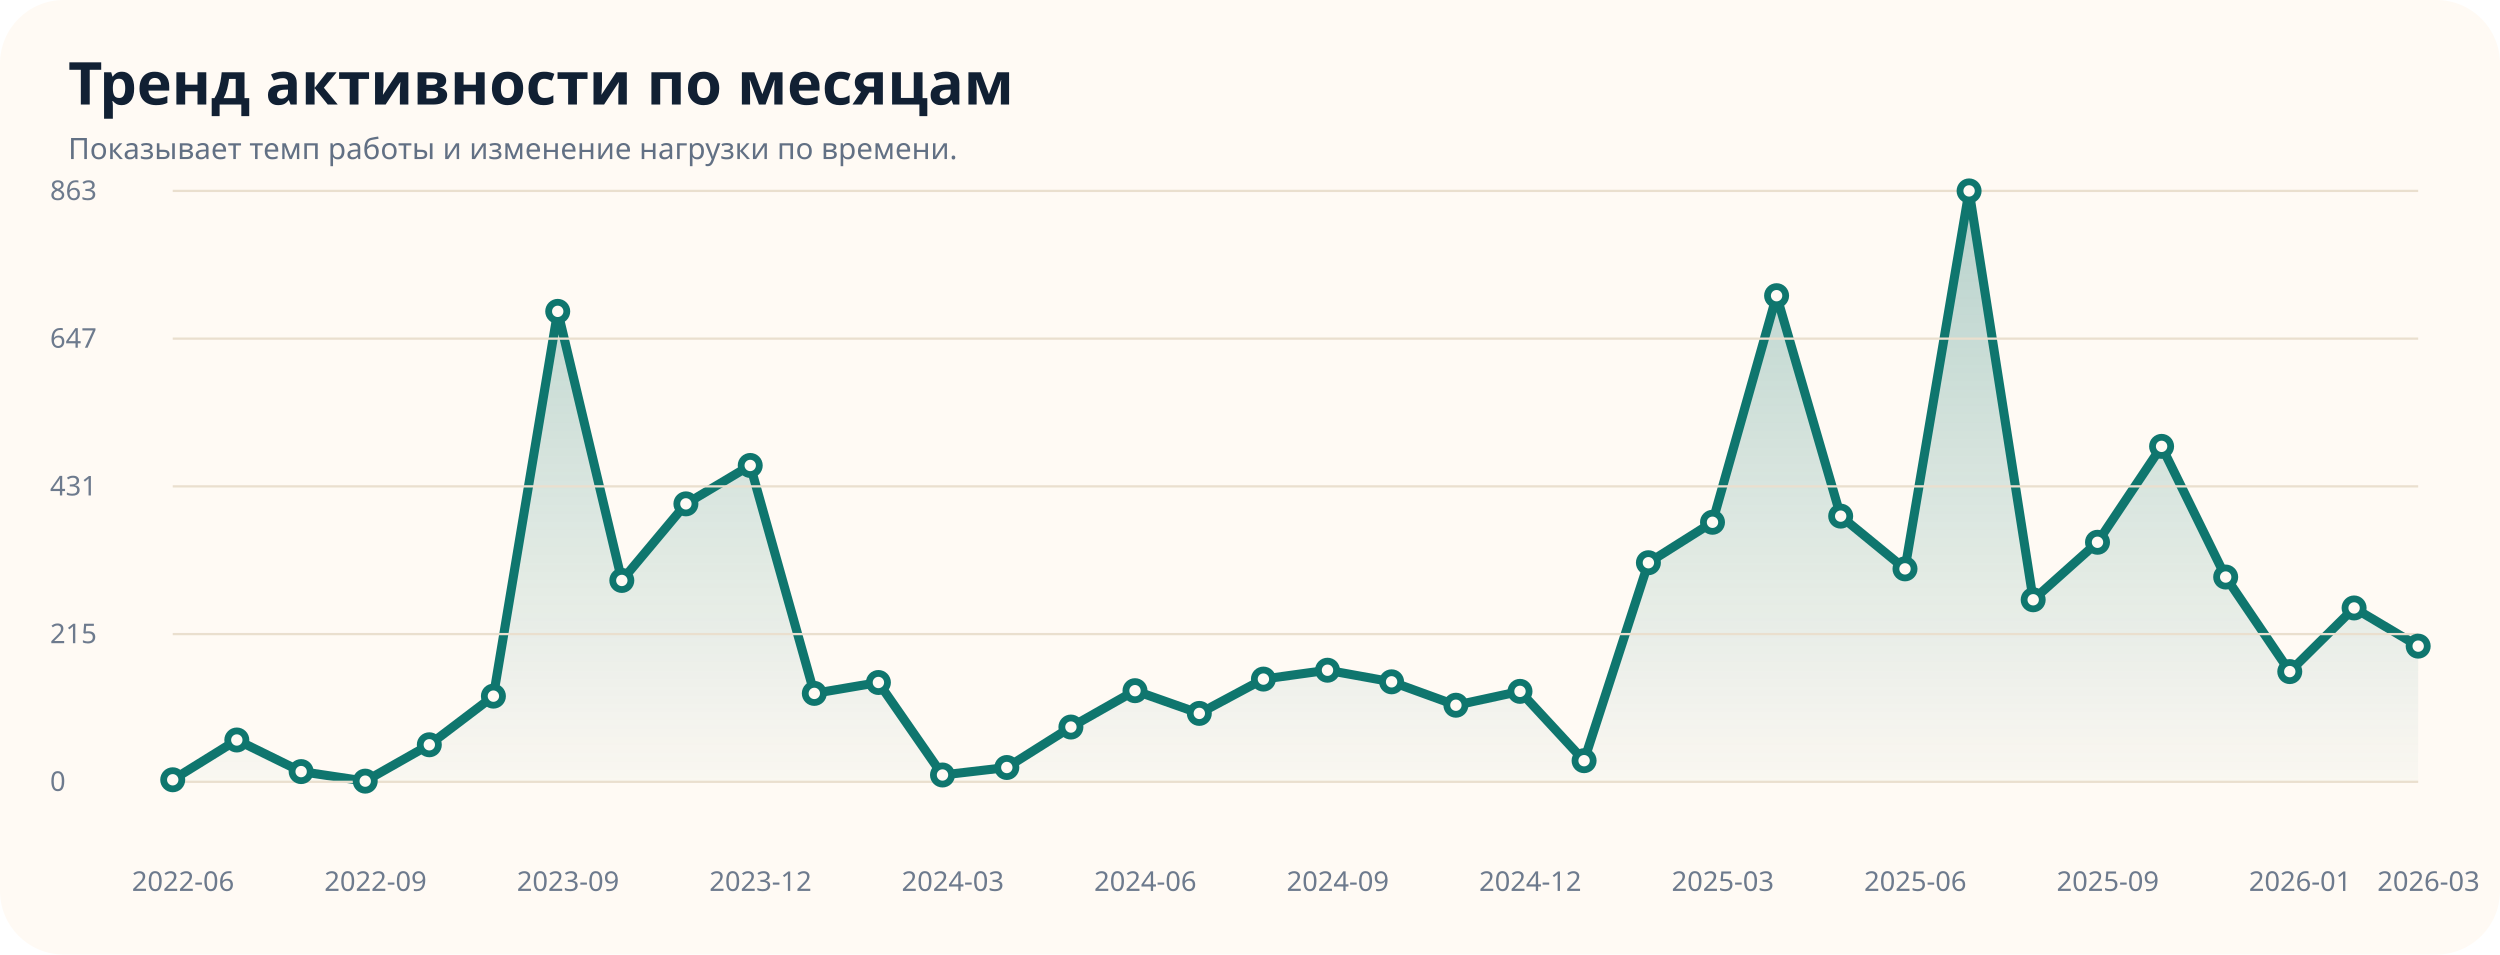
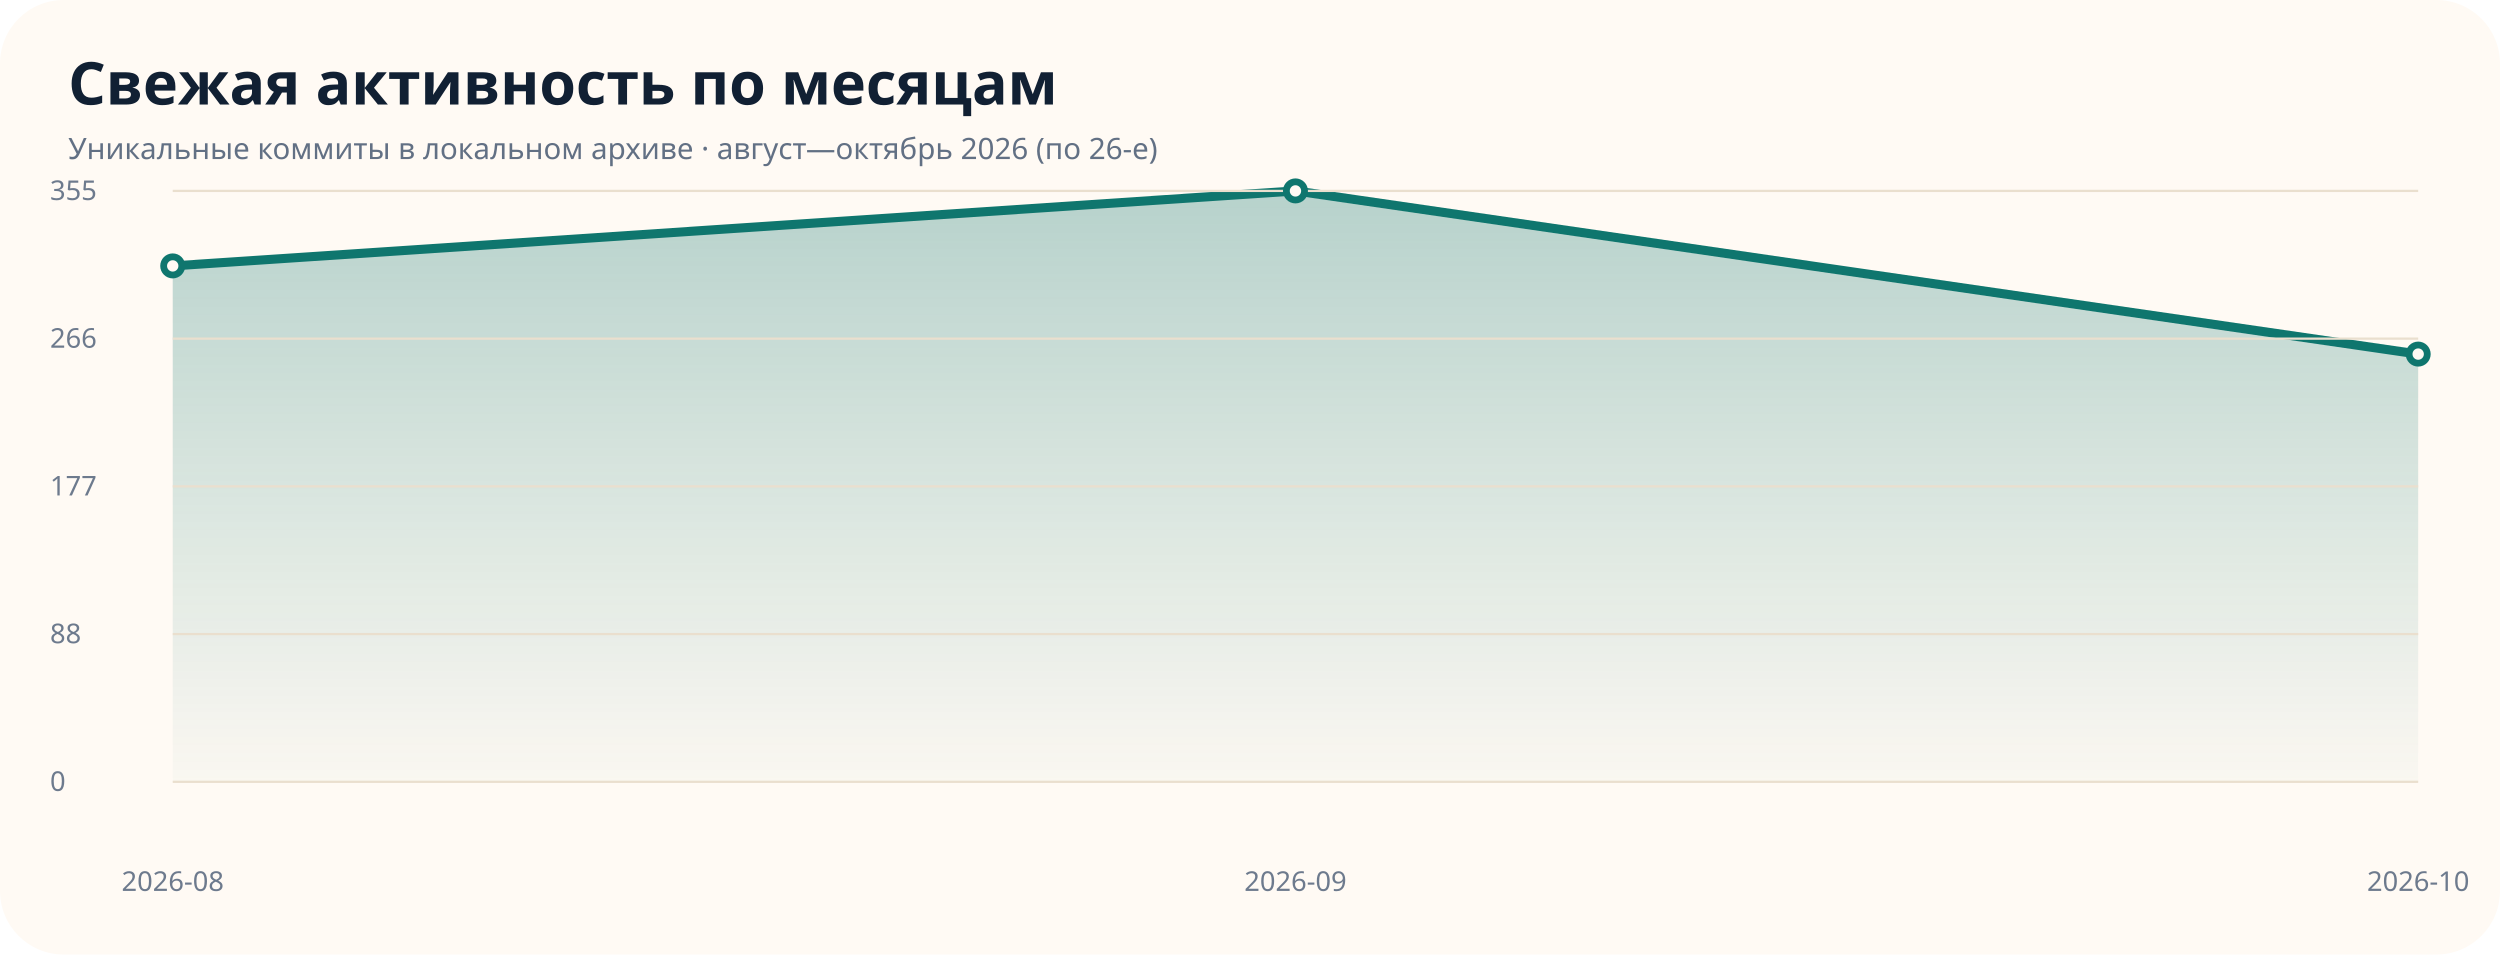
<svg xmlns="http://www.w3.org/2000/svg" width="1100" height="420" viewBox="0 0 1100 420">
  <style>
text { font-family: 'Manrope', 'Segoe UI', sans-serif; fill: #112033; }.title { font-size: 26px; font-weight: 800; }.subtitle { font-size: 13px; fill: #627084; }.label { font-size: 14px; }.axis { font-size: 12px; fill: #6d7a8d; }.value { font-size: 14px; font-weight: 700; }
</style>
  <defs>
    <linearGradient id="trendFill" x1="0" x2="0" y1="0" y2="1">
      <stop offset="0%" stop-color="#0f766e" stop-opacity="0.30" />
      <stop offset="100%" stop-color="#0f766e" stop-opacity="0.02" />
    </linearGradient>
  </defs>
  <rect x="0" y="0" width="1100" height="420" rx="28" ry="28" fill="#fffaf4" />
-   <text class="title" x="30" y="46">Тренд активности по месяцам</text>
-   <text class="subtitle" x="30" y="70">Показывает темп работы и изменение нагрузки по времени.</text>
-   <polyline points="76,344 76.0,343.1 104.2,325.6 132.5,339.5 160.7,343.7 188.9,327.7 217.1,306.3 245.4,137.0 273.6,255.4 301.8,221.7 330.1,204.8 358.3,305.1 386.5,300.3 414.7,341.0 443.0,337.7 471.2,319.9 499.4,303.9 527.7,313.9 555.9,298.8 584.1,294.9 612.3,300.0 640.6,310.3 668.8,304.2 697.0,334.7 725.3,247.6 753.5,229.8 781.7,130.1 809.9,227.1 838.2,250.3 866.4,84.0 894.6,263.9 922.9,238.6 951.1,196.4 979.3,253.9 1007.5,295.5 1035.8,267.5 1064.0,284.3 1064,344" fill="url(#trendFill)" stroke="none" />
-   <polyline points="76.0,343.1 104.2,325.6 132.5,339.5 160.7,343.7 188.9,327.7 217.1,306.3 245.4,137.0 273.6,255.4 301.8,221.7 330.1,204.8 358.3,305.1 386.5,300.3 414.7,341.0 443.0,337.7 471.2,319.9 499.4,303.9 527.7,313.9 555.9,298.8 584.1,294.9 612.3,300.0 640.6,310.3 668.8,304.2 697.0,334.7 725.3,247.6 753.5,229.8 781.7,130.1 809.9,227.1 838.2,250.3 866.4,84.0 894.6,263.9 922.9,238.6 951.1,196.4 979.3,253.9 1007.5,295.5 1035.8,267.5 1064.0,284.3" fill="none" stroke="#0f766e" stroke-width="4" stroke-linecap="round" stroke-linejoin="round" />
+   <text class="title" x="30" y="46">Свежая активность по месяцам</text>
+   <text class="subtitle" x="30" y="70">Уникальные коммиты в локальном архиве · август—октябрь 2026 (по 26-е)</text>
+   <polyline points="76,344 76.0,117.0 570.0,84.0 1064.0,155.8 1064,344" fill="url(#trendFill)" stroke="none" />
+   <polyline points="76.0,117.0 570.0,84.0 1064.0,155.8" fill="none" stroke="#0f766e" stroke-width="4" stroke-linecap="round" stroke-linejoin="round" />
  <line x1="76" y1="344.0" x2="1064" y2="344.0" stroke="#eadfce" />
  <text class="axis" x="22" y="348.0">0</text>
  <line x1="76" y1="279.0" x2="1064" y2="279.0" stroke="#eadfce" />
-   <text class="axis" x="22" y="283.0">215</text>
+   <text class="axis" x="22" y="283.0">88</text>
  <line x1="76" y1="214.0" x2="1064" y2="214.0" stroke="#eadfce" />
-   <text class="axis" x="22" y="218.0">431</text>
+   <text class="axis" x="22" y="218.0">177</text>
  <line x1="76" y1="149.0" x2="1064" y2="149.0" stroke="#eadfce" />
-   <text class="axis" x="22" y="153.0">647</text>
+   <text class="axis" x="22" y="153.0">266</text>
  <line x1="76" y1="84.0" x2="1064" y2="84.0" stroke="#eadfce" />
-   <text class="axis" x="22" y="88.0">863</text>
-   <text class="axis" x="58.0" y="392">2022-06</text>
-   <text class="axis" x="142.7" y="392">2022-09</text>
-   <text class="axis" x="227.4" y="392">2023-09</text>
-   <text class="axis" x="312.1" y="392">2023-12</text>
-   <text class="axis" x="396.7" y="392">2024-03</text>
-   <text class="axis" x="481.4" y="392">2024-06</text>
-   <text class="axis" x="566.1" y="392">2024-09</text>
-   <text class="axis" x="650.8" y="392">2024-12</text>
-   <text class="axis" x="735.5" y="392">2025-03</text>
-   <text class="axis" x="820.2" y="392">2025-06</text>
-   <text class="axis" x="904.9" y="392">2025-09</text>
-   <text class="axis" x="989.5" y="392">2026-01</text>
-   <text class="axis" x="1046.0" y="392">2026-03</text>
-   <circle cx="76.0" cy="343.1" r="4" fill="#fffaf4" stroke="#0f766e" stroke-width="3" />
-   <circle cx="104.2" cy="325.6" r="4" fill="#fffaf4" stroke="#0f766e" stroke-width="3" />
-   <circle cx="132.5" cy="339.5" r="4" fill="#fffaf4" stroke="#0f766e" stroke-width="3" />
-   <circle cx="160.7" cy="343.7" r="4" fill="#fffaf4" stroke="#0f766e" stroke-width="3" />
-   <circle cx="188.9" cy="327.7" r="4" fill="#fffaf4" stroke="#0f766e" stroke-width="3" />
-   <circle cx="217.1" cy="306.3" r="4" fill="#fffaf4" stroke="#0f766e" stroke-width="3" />
-   <circle cx="245.4" cy="137.0" r="4" fill="#fffaf4" stroke="#0f766e" stroke-width="3" />
-   <circle cx="273.6" cy="255.4" r="4" fill="#fffaf4" stroke="#0f766e" stroke-width="3" />
-   <circle cx="301.8" cy="221.7" r="4" fill="#fffaf4" stroke="#0f766e" stroke-width="3" />
-   <circle cx="330.1" cy="204.8" r="4" fill="#fffaf4" stroke="#0f766e" stroke-width="3" />
-   <circle cx="358.3" cy="305.1" r="4" fill="#fffaf4" stroke="#0f766e" stroke-width="3" />
-   <circle cx="386.5" cy="300.3" r="4" fill="#fffaf4" stroke="#0f766e" stroke-width="3" />
-   <circle cx="414.7" cy="341.0" r="4" fill="#fffaf4" stroke="#0f766e" stroke-width="3" />
-   <circle cx="443.0" cy="337.7" r="4" fill="#fffaf4" stroke="#0f766e" stroke-width="3" />
-   <circle cx="471.2" cy="319.9" r="4" fill="#fffaf4" stroke="#0f766e" stroke-width="3" />
-   <circle cx="499.4" cy="303.9" r="4" fill="#fffaf4" stroke="#0f766e" stroke-width="3" />
-   <circle cx="527.7" cy="313.9" r="4" fill="#fffaf4" stroke="#0f766e" stroke-width="3" />
-   <circle cx="555.9" cy="298.8" r="4" fill="#fffaf4" stroke="#0f766e" stroke-width="3" />
-   <circle cx="584.1" cy="294.9" r="4" fill="#fffaf4" stroke="#0f766e" stroke-width="3" />
-   <circle cx="612.3" cy="300.0" r="4" fill="#fffaf4" stroke="#0f766e" stroke-width="3" />
-   <circle cx="640.6" cy="310.3" r="4" fill="#fffaf4" stroke="#0f766e" stroke-width="3" />
-   <circle cx="668.8" cy="304.2" r="4" fill="#fffaf4" stroke="#0f766e" stroke-width="3" />
-   <circle cx="697.0" cy="334.7" r="4" fill="#fffaf4" stroke="#0f766e" stroke-width="3" />
-   <circle cx="725.3" cy="247.6" r="4" fill="#fffaf4" stroke="#0f766e" stroke-width="3" />
-   <circle cx="753.5" cy="229.8" r="4" fill="#fffaf4" stroke="#0f766e" stroke-width="3" />
-   <circle cx="781.7" cy="130.1" r="4" fill="#fffaf4" stroke="#0f766e" stroke-width="3" />
-   <circle cx="809.9" cy="227.1" r="4" fill="#fffaf4" stroke="#0f766e" stroke-width="3" />
-   <circle cx="838.2" cy="250.3" r="4" fill="#fffaf4" stroke="#0f766e" stroke-width="3" />
-   <circle cx="866.4" cy="84.0" r="4" fill="#fffaf4" stroke="#0f766e" stroke-width="3" />
-   <circle cx="894.6" cy="263.9" r="4" fill="#fffaf4" stroke="#0f766e" stroke-width="3" />
-   <circle cx="922.9" cy="238.6" r="4" fill="#fffaf4" stroke="#0f766e" stroke-width="3" />
-   <circle cx="951.1" cy="196.4" r="4" fill="#fffaf4" stroke="#0f766e" stroke-width="3" />
-   <circle cx="979.3" cy="253.9" r="4" fill="#fffaf4" stroke="#0f766e" stroke-width="3" />
-   <circle cx="1007.5" cy="295.5" r="4" fill="#fffaf4" stroke="#0f766e" stroke-width="3" />
-   <circle cx="1035.8" cy="267.5" r="4" fill="#fffaf4" stroke="#0f766e" stroke-width="3" />
-   <circle cx="1064.0" cy="284.3" r="4" fill="#fffaf4" stroke="#0f766e" stroke-width="3" />
+   <text class="axis" x="22" y="88.0">355</text>
+   <text class="axis" x="76.0" y="392" text-anchor="middle">2026-08</text>
+   <text class="axis" x="570.0" y="392" text-anchor="middle">2026-09</text>
+   <text class="axis" x="1064.0" y="392" text-anchor="middle">2026-10</text>
+   <circle cx="76.0" cy="117.0" r="4" fill="#fffaf4" stroke="#0f766e" stroke-width="3" />
+   <circle cx="570.0" cy="84.0" r="4" fill="#fffaf4" stroke="#0f766e" stroke-width="3" />
+   <circle cx="1064.0" cy="155.8" r="4" fill="#fffaf4" stroke="#0f766e" stroke-width="3" />
</svg>
